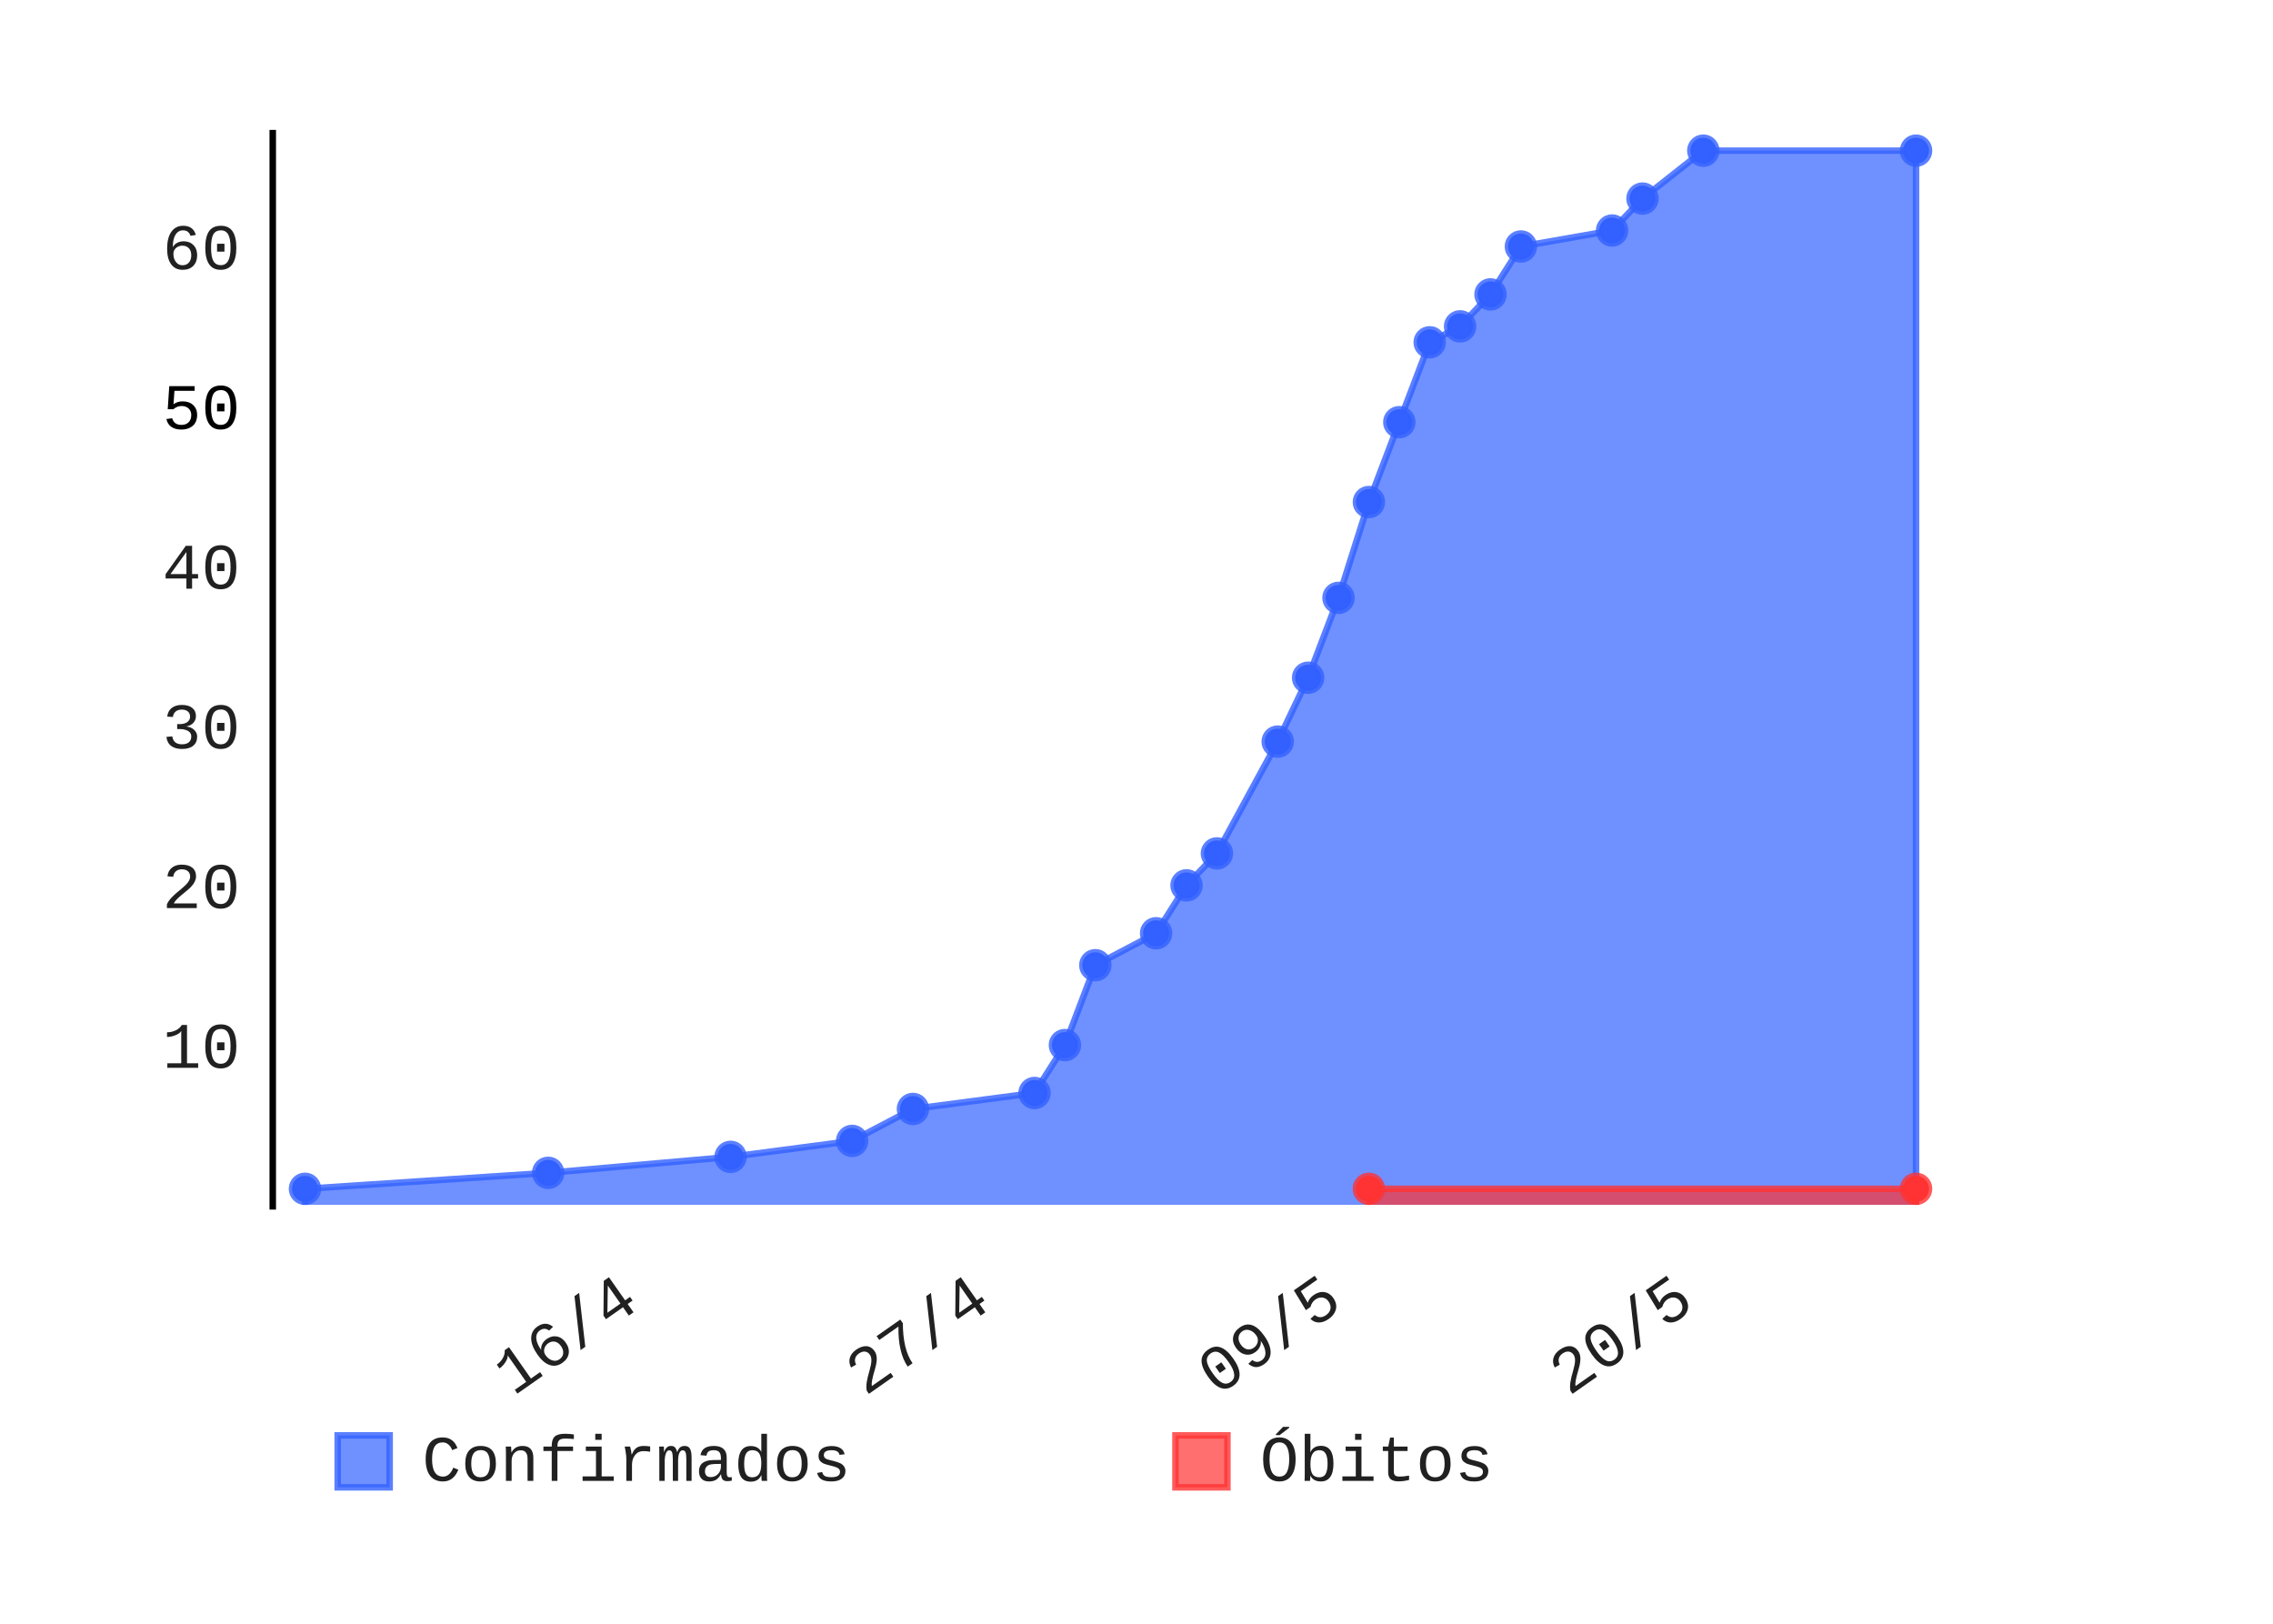
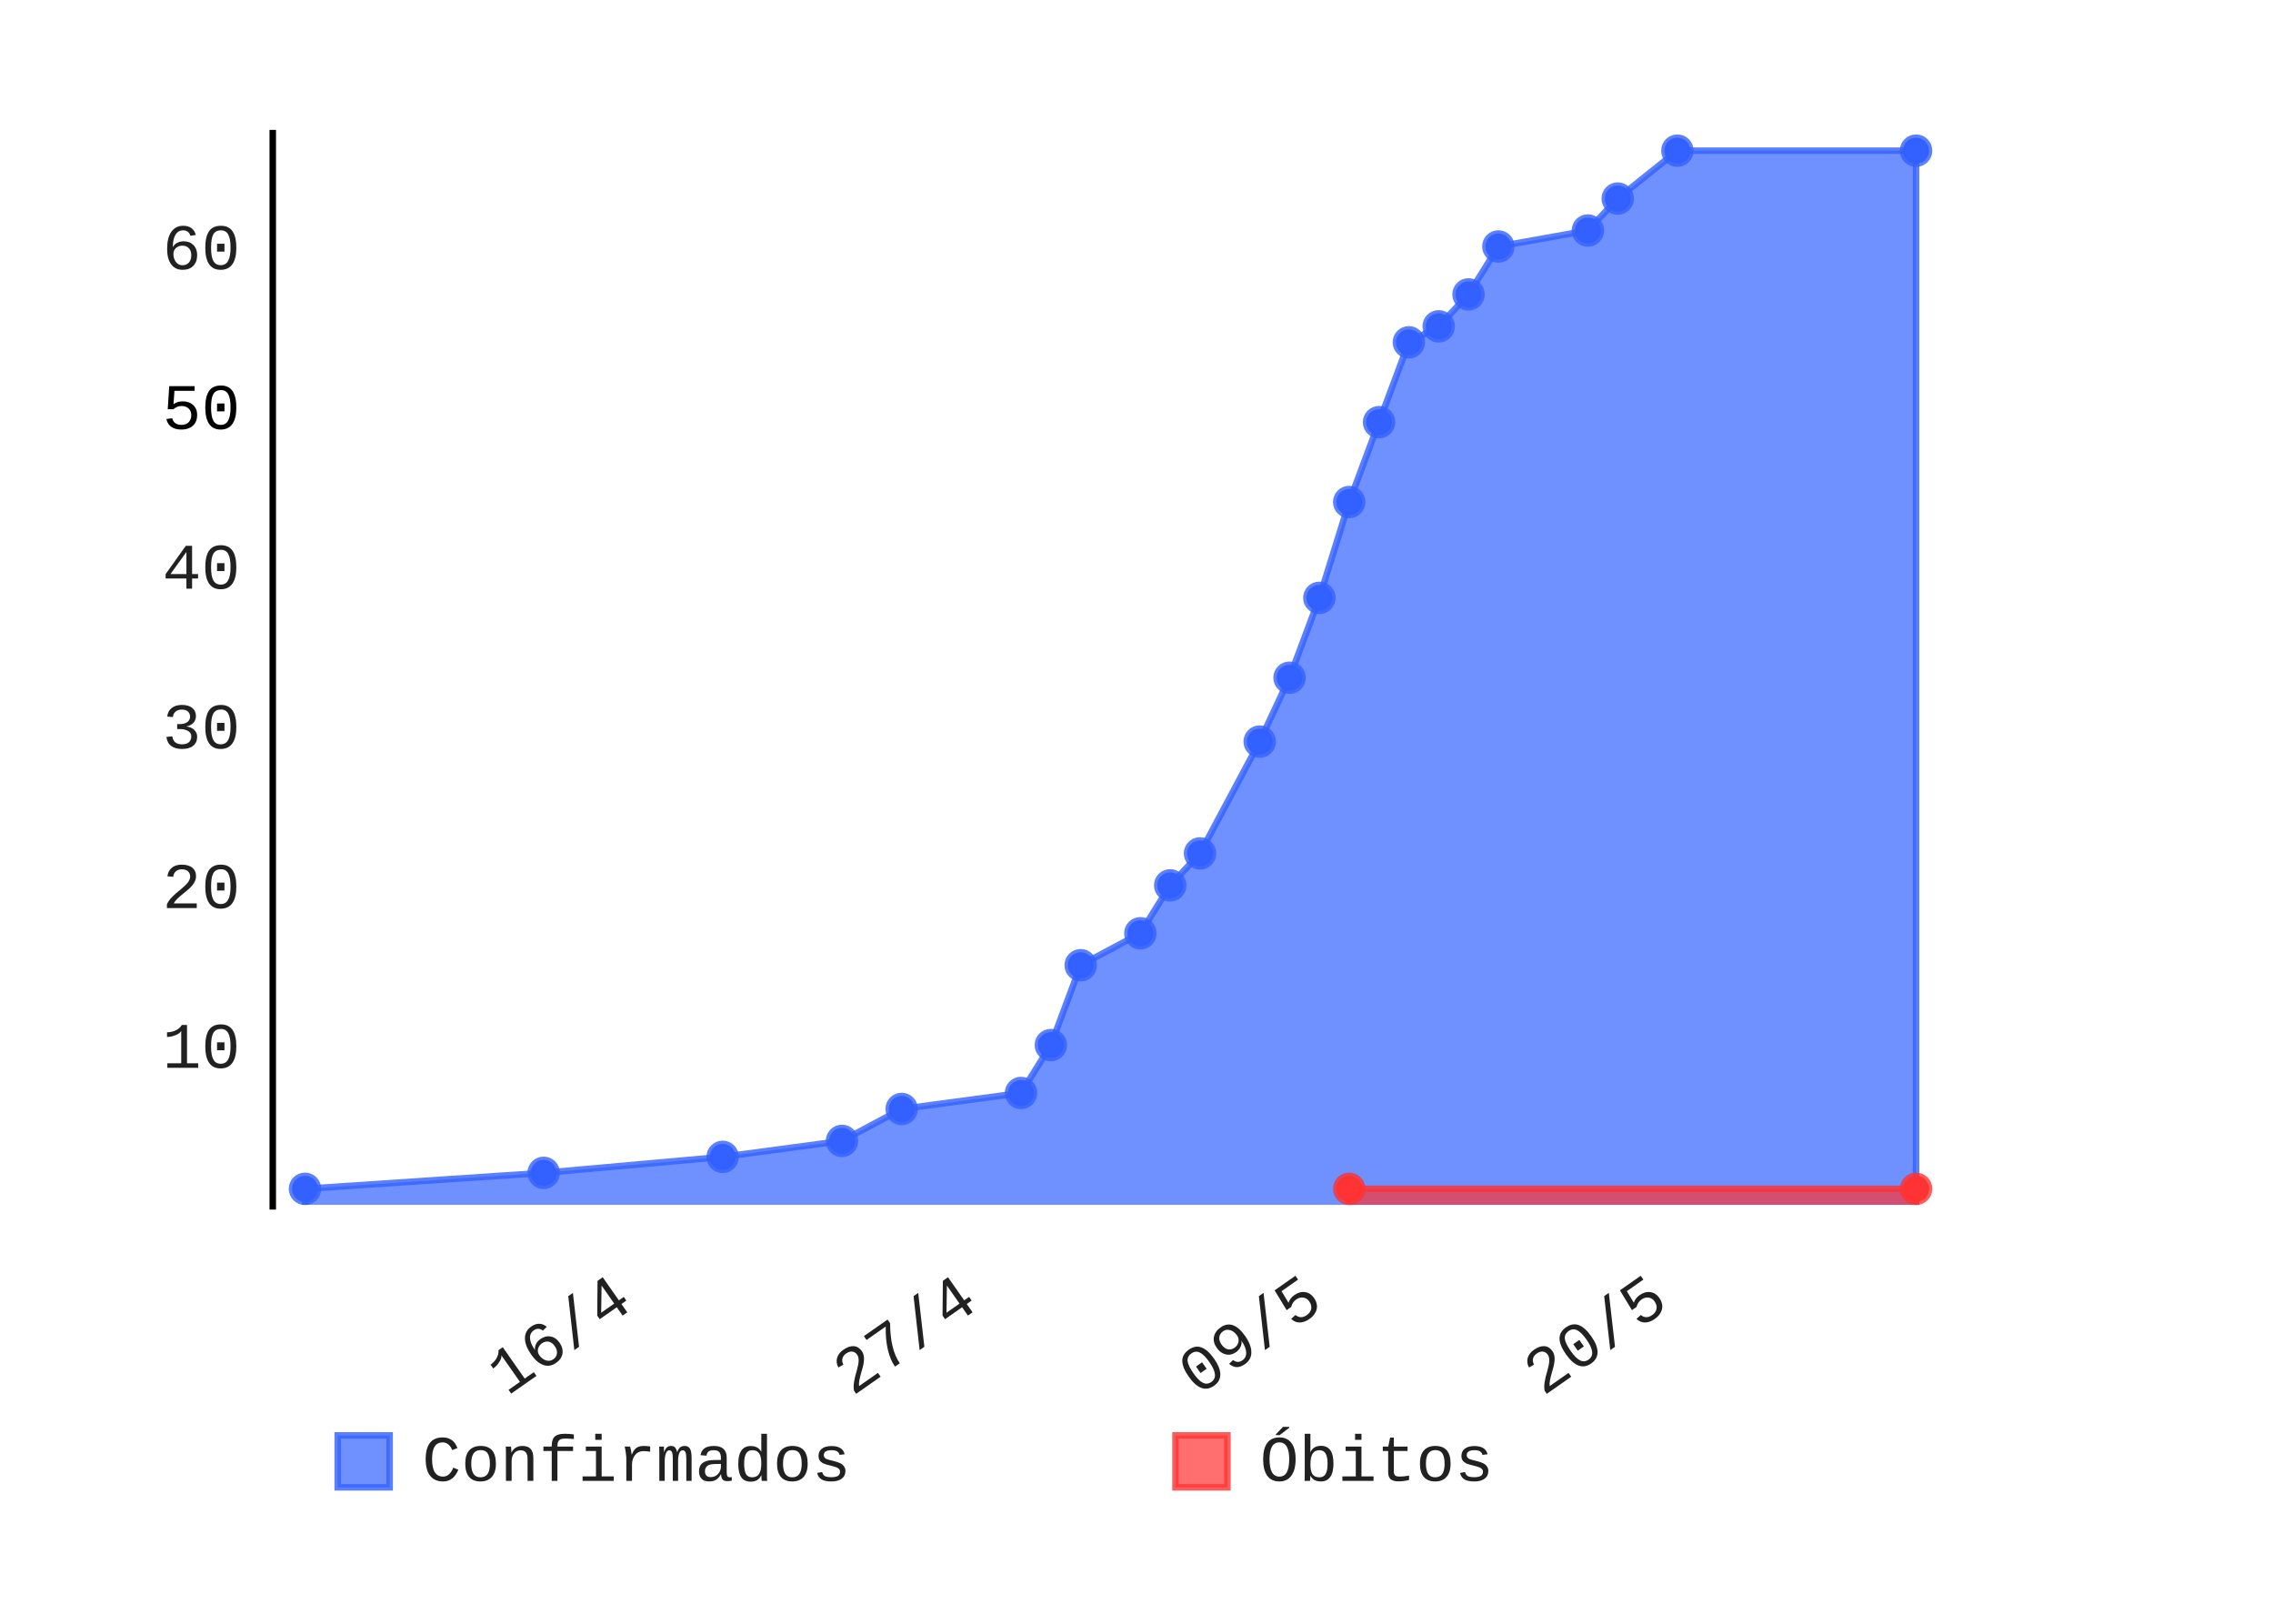
- <svg xmlns="http://www.w3.org/2000/svg" id="chart-9978cb75-4159-4e85-b5b6-ad2e97c7995a" class="pygal-chart" viewBox="0 0 350 250" width="350" height="250">
+ <svg xmlns="http://www.w3.org/2000/svg" id="chart-1b4bf2b7-a88b-473e-90cd-cf122afef20a" class="pygal-chart" viewBox="0 0 350 250" width="350" height="250">
  <defs>
-     <style type="text/css">#chart-9978cb75-4159-4e85-b5b6-ad2e97c7995a{-webkit-user-select:none;-webkit-font-smoothing:antialiased;font-family:Consolas,"Liberation Mono",Menlo,Courier,monospace}#chart-9978cb75-4159-4e85-b5b6-ad2e97c7995a .title{font-family:Consolas,"Liberation Mono",Menlo,Courier,monospace;font-size:8px}#chart-9978cb75-4159-4e85-b5b6-ad2e97c7995a .legends .legend text{font-family:Consolas,"Liberation Mono",Menlo,Courier,monospace;font-size:10px}#chart-9978cb75-4159-4e85-b5b6-ad2e97c7995a .axis text{font-family:Consolas,"Liberation Mono",Menlo,Courier,monospace;font-size:10px}#chart-9978cb75-4159-4e85-b5b6-ad2e97c7995a .axis text.major{font-family:Consolas,"Liberation Mono",Menlo,Courier,monospace;font-size:10px}#chart-9978cb75-4159-4e85-b5b6-ad2e97c7995a .text-overlay text.value{font-family:Consolas,"Liberation Mono",Menlo,Courier,monospace;font-size:16px}#chart-9978cb75-4159-4e85-b5b6-ad2e97c7995a .text-overlay text.label{font-family:Consolas,"Liberation Mono",Menlo,Courier,monospace;font-size:10px}#chart-9978cb75-4159-4e85-b5b6-ad2e97c7995a .tooltip{font-family:Consolas,"Liberation Mono",Menlo,Courier,monospace;font-size:12px}#chart-9978cb75-4159-4e85-b5b6-ad2e97c7995a text.no_data{font-family:Consolas,"Liberation Mono",Menlo,Courier,monospace;font-size:64px}
- #chart-9978cb75-4159-4e85-b5b6-ad2e97c7995a{background-color:transparent}#chart-9978cb75-4159-4e85-b5b6-ad2e97c7995a path,#chart-9978cb75-4159-4e85-b5b6-ad2e97c7995a line,#chart-9978cb75-4159-4e85-b5b6-ad2e97c7995a rect,#chart-9978cb75-4159-4e85-b5b6-ad2e97c7995a circle{-webkit-transition:150ms;-moz-transition:150ms;transition:150ms}#chart-9978cb75-4159-4e85-b5b6-ad2e97c7995a .graph &gt; .background{fill:transparent}#chart-9978cb75-4159-4e85-b5b6-ad2e97c7995a .plot &gt; .background{fill:rgba(255,255,255,1)}#chart-9978cb75-4159-4e85-b5b6-ad2e97c7995a .graph{fill:rgba(0,0,0,.87)}#chart-9978cb75-4159-4e85-b5b6-ad2e97c7995a text.no_data{fill:rgba(0,0,0,1)}#chart-9978cb75-4159-4e85-b5b6-ad2e97c7995a .title{fill:rgba(0,0,0,1)}#chart-9978cb75-4159-4e85-b5b6-ad2e97c7995a .legends .legend text{fill:rgba(0,0,0,.87)}#chart-9978cb75-4159-4e85-b5b6-ad2e97c7995a .legends .legend:hover text{fill:rgba(0,0,0,1)}#chart-9978cb75-4159-4e85-b5b6-ad2e97c7995a .axis .line{stroke:rgba(0,0,0,1)}#chart-9978cb75-4159-4e85-b5b6-ad2e97c7995a .axis .guide.line{stroke:rgba(0,0,0,.54)}#chart-9978cb75-4159-4e85-b5b6-ad2e97c7995a .axis .major.line{stroke:rgba(0,0,0,.87)}#chart-9978cb75-4159-4e85-b5b6-ad2e97c7995a .axis text.major{fill:rgba(0,0,0,1)}#chart-9978cb75-4159-4e85-b5b6-ad2e97c7995a .axis.y .guides:hover .guide.line,#chart-9978cb75-4159-4e85-b5b6-ad2e97c7995a .line-graph .axis.x .guides:hover .guide.line,#chart-9978cb75-4159-4e85-b5b6-ad2e97c7995a .stackedline-graph .axis.x .guides:hover .guide.line,#chart-9978cb75-4159-4e85-b5b6-ad2e97c7995a .xy-graph .axis.x .guides:hover .guide.line{stroke:rgba(0,0,0,1)}#chart-9978cb75-4159-4e85-b5b6-ad2e97c7995a .axis .guides:hover text{fill:rgba(0,0,0,1)}#chart-9978cb75-4159-4e85-b5b6-ad2e97c7995a .reactive{fill-opacity:.7;stroke-opacity:.8}#chart-9978cb75-4159-4e85-b5b6-ad2e97c7995a .ci{stroke:rgba(0,0,0,.87)}#chart-9978cb75-4159-4e85-b5b6-ad2e97c7995a .reactive.active,#chart-9978cb75-4159-4e85-b5b6-ad2e97c7995a .active .reactive{fill-opacity:.8;stroke-opacity:.9;stroke-width:4}#chart-9978cb75-4159-4e85-b5b6-ad2e97c7995a .ci .reactive.active{stroke-width:1.5}#chart-9978cb75-4159-4e85-b5b6-ad2e97c7995a .series text{fill:rgba(0,0,0,1)}#chart-9978cb75-4159-4e85-b5b6-ad2e97c7995a .tooltip rect{fill:rgba(255,255,255,1);stroke:rgba(0,0,0,1);-webkit-transition:opacity 150ms;-moz-transition:opacity 150ms;transition:opacity 150ms}#chart-9978cb75-4159-4e85-b5b6-ad2e97c7995a .tooltip .label{fill:rgba(0,0,0,.87)}#chart-9978cb75-4159-4e85-b5b6-ad2e97c7995a .tooltip .label{fill:rgba(0,0,0,.87)}#chart-9978cb75-4159-4e85-b5b6-ad2e97c7995a .tooltip .legend{font-size:.8em;fill:rgba(0,0,0,.54)}#chart-9978cb75-4159-4e85-b5b6-ad2e97c7995a .tooltip .x_label{font-size:.6em;fill:rgba(0,0,0,1)}#chart-9978cb75-4159-4e85-b5b6-ad2e97c7995a .tooltip .xlink{font-size:.5em;text-decoration:underline}#chart-9978cb75-4159-4e85-b5b6-ad2e97c7995a .tooltip .value{font-size:1.5em}#chart-9978cb75-4159-4e85-b5b6-ad2e97c7995a .bound{font-size:.5em}#chart-9978cb75-4159-4e85-b5b6-ad2e97c7995a .max-value{font-size:.75em;fill:rgba(0,0,0,.54)}#chart-9978cb75-4159-4e85-b5b6-ad2e97c7995a .map-element{fill:rgba(255,255,255,1);stroke:rgba(0,0,0,.54) !important}#chart-9978cb75-4159-4e85-b5b6-ad2e97c7995a .map-element .reactive{fill-opacity:inherit;stroke-opacity:inherit}#chart-9978cb75-4159-4e85-b5b6-ad2e97c7995a .color-0,#chart-9978cb75-4159-4e85-b5b6-ad2e97c7995a .color-0 a:visited{stroke:#3361FF;fill:#3361FF}#chart-9978cb75-4159-4e85-b5b6-ad2e97c7995a .color-1,#chart-9978cb75-4159-4e85-b5b6-ad2e97c7995a .color-1 a:visited{stroke:#FF3333;fill:#FF3333}#chart-9978cb75-4159-4e85-b5b6-ad2e97c7995a .text-overlay .color-0 text{fill:black}#chart-9978cb75-4159-4e85-b5b6-ad2e97c7995a .text-overlay .color-1 text{fill:black}
- #chart-9978cb75-4159-4e85-b5b6-ad2e97c7995a text.no_data{text-anchor:middle}#chart-9978cb75-4159-4e85-b5b6-ad2e97c7995a .guide.line{fill:none}#chart-9978cb75-4159-4e85-b5b6-ad2e97c7995a .centered{text-anchor:middle}#chart-9978cb75-4159-4e85-b5b6-ad2e97c7995a .title{text-anchor:middle}#chart-9978cb75-4159-4e85-b5b6-ad2e97c7995a .legends .legend text{fill-opacity:1}#chart-9978cb75-4159-4e85-b5b6-ad2e97c7995a .axis.x text{text-anchor:middle}#chart-9978cb75-4159-4e85-b5b6-ad2e97c7995a .axis.x:not(.web) text[transform]{text-anchor:start}#chart-9978cb75-4159-4e85-b5b6-ad2e97c7995a .axis.x:not(.web) text[transform].backwards{text-anchor:end}#chart-9978cb75-4159-4e85-b5b6-ad2e97c7995a .axis.y text{text-anchor:end}#chart-9978cb75-4159-4e85-b5b6-ad2e97c7995a .axis.y text[transform].backwards{text-anchor:start}#chart-9978cb75-4159-4e85-b5b6-ad2e97c7995a .axis.y2 text{text-anchor:start}#chart-9978cb75-4159-4e85-b5b6-ad2e97c7995a .axis.y2 text[transform].backwards{text-anchor:end}#chart-9978cb75-4159-4e85-b5b6-ad2e97c7995a .axis .guide.line{stroke-dasharray:4,4}#chart-9978cb75-4159-4e85-b5b6-ad2e97c7995a .axis .major.guide.line{stroke-dasharray:6,6}#chart-9978cb75-4159-4e85-b5b6-ad2e97c7995a .horizontal .axis.y .guide.line,#chart-9978cb75-4159-4e85-b5b6-ad2e97c7995a .horizontal .axis.y2 .guide.line,#chart-9978cb75-4159-4e85-b5b6-ad2e97c7995a .vertical .axis.x .guide.line{opacity:0}#chart-9978cb75-4159-4e85-b5b6-ad2e97c7995a .horizontal .axis.always_show .guide.line,#chart-9978cb75-4159-4e85-b5b6-ad2e97c7995a .vertical .axis.always_show .guide.line{opacity:1 !important}#chart-9978cb75-4159-4e85-b5b6-ad2e97c7995a .axis.y .guides:hover .guide.line,#chart-9978cb75-4159-4e85-b5b6-ad2e97c7995a .axis.y2 .guides:hover .guide.line,#chart-9978cb75-4159-4e85-b5b6-ad2e97c7995a .axis.x .guides:hover .guide.line{opacity:1}#chart-9978cb75-4159-4e85-b5b6-ad2e97c7995a .axis .guides:hover text{opacity:1}#chart-9978cb75-4159-4e85-b5b6-ad2e97c7995a .nofill{fill:none}#chart-9978cb75-4159-4e85-b5b6-ad2e97c7995a .subtle-fill{fill-opacity:.2}#chart-9978cb75-4159-4e85-b5b6-ad2e97c7995a .dot{stroke-width:1px;fill-opacity:1}#chart-9978cb75-4159-4e85-b5b6-ad2e97c7995a .dot.active{stroke-width:5px}#chart-9978cb75-4159-4e85-b5b6-ad2e97c7995a .dot.negative{fill:transparent}#chart-9978cb75-4159-4e85-b5b6-ad2e97c7995a text,#chart-9978cb75-4159-4e85-b5b6-ad2e97c7995a tspan{stroke:none !important}#chart-9978cb75-4159-4e85-b5b6-ad2e97c7995a .series text.active{opacity:1}#chart-9978cb75-4159-4e85-b5b6-ad2e97c7995a .tooltip rect{fill-opacity:.95;stroke-width:.5}#chart-9978cb75-4159-4e85-b5b6-ad2e97c7995a .tooltip text{fill-opacity:1}#chart-9978cb75-4159-4e85-b5b6-ad2e97c7995a .showable{visibility:hidden}#chart-9978cb75-4159-4e85-b5b6-ad2e97c7995a .showable.shown{visibility:visible}#chart-9978cb75-4159-4e85-b5b6-ad2e97c7995a .gauge-background{fill:rgba(229,229,229,1);stroke:none}#chart-9978cb75-4159-4e85-b5b6-ad2e97c7995a .bg-lines{stroke:transparent;stroke-width:2px}</style>
+     <style type="text/css">#chart-1b4bf2b7-a88b-473e-90cd-cf122afef20a{-webkit-user-select:none;-webkit-font-smoothing:antialiased;font-family:Consolas,"Liberation Mono",Menlo,Courier,monospace}#chart-1b4bf2b7-a88b-473e-90cd-cf122afef20a .title{font-family:Consolas,"Liberation Mono",Menlo,Courier,monospace;font-size:8px}#chart-1b4bf2b7-a88b-473e-90cd-cf122afef20a .legends .legend text{font-family:Consolas,"Liberation Mono",Menlo,Courier,monospace;font-size:10px}#chart-1b4bf2b7-a88b-473e-90cd-cf122afef20a .axis text{font-family:Consolas,"Liberation Mono",Menlo,Courier,monospace;font-size:10px}#chart-1b4bf2b7-a88b-473e-90cd-cf122afef20a .axis text.major{font-family:Consolas,"Liberation Mono",Menlo,Courier,monospace;font-size:10px}#chart-1b4bf2b7-a88b-473e-90cd-cf122afef20a .text-overlay text.value{font-family:Consolas,"Liberation Mono",Menlo,Courier,monospace;font-size:16px}#chart-1b4bf2b7-a88b-473e-90cd-cf122afef20a .text-overlay text.label{font-family:Consolas,"Liberation Mono",Menlo,Courier,monospace;font-size:10px}#chart-1b4bf2b7-a88b-473e-90cd-cf122afef20a .tooltip{font-family:Consolas,"Liberation Mono",Menlo,Courier,monospace;font-size:12px}#chart-1b4bf2b7-a88b-473e-90cd-cf122afef20a text.no_data{font-family:Consolas,"Liberation Mono",Menlo,Courier,monospace;font-size:64px}
+ #chart-1b4bf2b7-a88b-473e-90cd-cf122afef20a{background-color:transparent}#chart-1b4bf2b7-a88b-473e-90cd-cf122afef20a path,#chart-1b4bf2b7-a88b-473e-90cd-cf122afef20a line,#chart-1b4bf2b7-a88b-473e-90cd-cf122afef20a rect,#chart-1b4bf2b7-a88b-473e-90cd-cf122afef20a circle{-webkit-transition:150ms;-moz-transition:150ms;transition:150ms}#chart-1b4bf2b7-a88b-473e-90cd-cf122afef20a .graph &gt; .background{fill:transparent}#chart-1b4bf2b7-a88b-473e-90cd-cf122afef20a .plot &gt; .background{fill:rgba(255,255,255,1)}#chart-1b4bf2b7-a88b-473e-90cd-cf122afef20a .graph{fill:rgba(0,0,0,.87)}#chart-1b4bf2b7-a88b-473e-90cd-cf122afef20a text.no_data{fill:rgba(0,0,0,1)}#chart-1b4bf2b7-a88b-473e-90cd-cf122afef20a .title{fill:rgba(0,0,0,1)}#chart-1b4bf2b7-a88b-473e-90cd-cf122afef20a .legends .legend text{fill:rgba(0,0,0,.87)}#chart-1b4bf2b7-a88b-473e-90cd-cf122afef20a .legends .legend:hover text{fill:rgba(0,0,0,1)}#chart-1b4bf2b7-a88b-473e-90cd-cf122afef20a .axis .line{stroke:rgba(0,0,0,1)}#chart-1b4bf2b7-a88b-473e-90cd-cf122afef20a .axis .guide.line{stroke:rgba(0,0,0,.54)}#chart-1b4bf2b7-a88b-473e-90cd-cf122afef20a .axis .major.line{stroke:rgba(0,0,0,.87)}#chart-1b4bf2b7-a88b-473e-90cd-cf122afef20a .axis text.major{fill:rgba(0,0,0,1)}#chart-1b4bf2b7-a88b-473e-90cd-cf122afef20a .axis.y .guides:hover .guide.line,#chart-1b4bf2b7-a88b-473e-90cd-cf122afef20a .line-graph .axis.x .guides:hover .guide.line,#chart-1b4bf2b7-a88b-473e-90cd-cf122afef20a .stackedline-graph .axis.x .guides:hover .guide.line,#chart-1b4bf2b7-a88b-473e-90cd-cf122afef20a .xy-graph .axis.x .guides:hover .guide.line{stroke:rgba(0,0,0,1)}#chart-1b4bf2b7-a88b-473e-90cd-cf122afef20a .axis .guides:hover text{fill:rgba(0,0,0,1)}#chart-1b4bf2b7-a88b-473e-90cd-cf122afef20a .reactive{fill-opacity:.7;stroke-opacity:.8}#chart-1b4bf2b7-a88b-473e-90cd-cf122afef20a .ci{stroke:rgba(0,0,0,.87)}#chart-1b4bf2b7-a88b-473e-90cd-cf122afef20a .reactive.active,#chart-1b4bf2b7-a88b-473e-90cd-cf122afef20a .active .reactive{fill-opacity:.8;stroke-opacity:.9;stroke-width:4}#chart-1b4bf2b7-a88b-473e-90cd-cf122afef20a .ci .reactive.active{stroke-width:1.5}#chart-1b4bf2b7-a88b-473e-90cd-cf122afef20a .series text{fill:rgba(0,0,0,1)}#chart-1b4bf2b7-a88b-473e-90cd-cf122afef20a .tooltip rect{fill:rgba(255,255,255,1);stroke:rgba(0,0,0,1);-webkit-transition:opacity 150ms;-moz-transition:opacity 150ms;transition:opacity 150ms}#chart-1b4bf2b7-a88b-473e-90cd-cf122afef20a .tooltip .label{fill:rgba(0,0,0,.87)}#chart-1b4bf2b7-a88b-473e-90cd-cf122afef20a .tooltip .label{fill:rgba(0,0,0,.87)}#chart-1b4bf2b7-a88b-473e-90cd-cf122afef20a .tooltip .legend{font-size:.8em;fill:rgba(0,0,0,.54)}#chart-1b4bf2b7-a88b-473e-90cd-cf122afef20a .tooltip .x_label{font-size:.6em;fill:rgba(0,0,0,1)}#chart-1b4bf2b7-a88b-473e-90cd-cf122afef20a .tooltip .xlink{font-size:.5em;text-decoration:underline}#chart-1b4bf2b7-a88b-473e-90cd-cf122afef20a .tooltip .value{font-size:1.5em}#chart-1b4bf2b7-a88b-473e-90cd-cf122afef20a .bound{font-size:.5em}#chart-1b4bf2b7-a88b-473e-90cd-cf122afef20a .max-value{font-size:.75em;fill:rgba(0,0,0,.54)}#chart-1b4bf2b7-a88b-473e-90cd-cf122afef20a .map-element{fill:rgba(255,255,255,1);stroke:rgba(0,0,0,.54) !important}#chart-1b4bf2b7-a88b-473e-90cd-cf122afef20a .map-element .reactive{fill-opacity:inherit;stroke-opacity:inherit}#chart-1b4bf2b7-a88b-473e-90cd-cf122afef20a .color-0,#chart-1b4bf2b7-a88b-473e-90cd-cf122afef20a .color-0 a:visited{stroke:#3361FF;fill:#3361FF}#chart-1b4bf2b7-a88b-473e-90cd-cf122afef20a .color-1,#chart-1b4bf2b7-a88b-473e-90cd-cf122afef20a .color-1 a:visited{stroke:#FF3333;fill:#FF3333}#chart-1b4bf2b7-a88b-473e-90cd-cf122afef20a .text-overlay .color-0 text{fill:black}#chart-1b4bf2b7-a88b-473e-90cd-cf122afef20a .text-overlay .color-1 text{fill:black}
+ #chart-1b4bf2b7-a88b-473e-90cd-cf122afef20a text.no_data{text-anchor:middle}#chart-1b4bf2b7-a88b-473e-90cd-cf122afef20a .guide.line{fill:none}#chart-1b4bf2b7-a88b-473e-90cd-cf122afef20a .centered{text-anchor:middle}#chart-1b4bf2b7-a88b-473e-90cd-cf122afef20a .title{text-anchor:middle}#chart-1b4bf2b7-a88b-473e-90cd-cf122afef20a .legends .legend text{fill-opacity:1}#chart-1b4bf2b7-a88b-473e-90cd-cf122afef20a .axis.x text{text-anchor:middle}#chart-1b4bf2b7-a88b-473e-90cd-cf122afef20a .axis.x:not(.web) text[transform]{text-anchor:start}#chart-1b4bf2b7-a88b-473e-90cd-cf122afef20a .axis.x:not(.web) text[transform].backwards{text-anchor:end}#chart-1b4bf2b7-a88b-473e-90cd-cf122afef20a .axis.y text{text-anchor:end}#chart-1b4bf2b7-a88b-473e-90cd-cf122afef20a .axis.y text[transform].backwards{text-anchor:start}#chart-1b4bf2b7-a88b-473e-90cd-cf122afef20a .axis.y2 text{text-anchor:start}#chart-1b4bf2b7-a88b-473e-90cd-cf122afef20a .axis.y2 text[transform].backwards{text-anchor:end}#chart-1b4bf2b7-a88b-473e-90cd-cf122afef20a .axis .guide.line{stroke-dasharray:4,4}#chart-1b4bf2b7-a88b-473e-90cd-cf122afef20a .axis .major.guide.line{stroke-dasharray:6,6}#chart-1b4bf2b7-a88b-473e-90cd-cf122afef20a .horizontal .axis.y .guide.line,#chart-1b4bf2b7-a88b-473e-90cd-cf122afef20a .horizontal .axis.y2 .guide.line,#chart-1b4bf2b7-a88b-473e-90cd-cf122afef20a .vertical .axis.x .guide.line{opacity:0}#chart-1b4bf2b7-a88b-473e-90cd-cf122afef20a .horizontal .axis.always_show .guide.line,#chart-1b4bf2b7-a88b-473e-90cd-cf122afef20a .vertical .axis.always_show .guide.line{opacity:1 !important}#chart-1b4bf2b7-a88b-473e-90cd-cf122afef20a .axis.y .guides:hover .guide.line,#chart-1b4bf2b7-a88b-473e-90cd-cf122afef20a .axis.y2 .guides:hover .guide.line,#chart-1b4bf2b7-a88b-473e-90cd-cf122afef20a .axis.x .guides:hover .guide.line{opacity:1}#chart-1b4bf2b7-a88b-473e-90cd-cf122afef20a .axis .guides:hover text{opacity:1}#chart-1b4bf2b7-a88b-473e-90cd-cf122afef20a .nofill{fill:none}#chart-1b4bf2b7-a88b-473e-90cd-cf122afef20a .subtle-fill{fill-opacity:.2}#chart-1b4bf2b7-a88b-473e-90cd-cf122afef20a .dot{stroke-width:1px;fill-opacity:1}#chart-1b4bf2b7-a88b-473e-90cd-cf122afef20a .dot.active{stroke-width:5px}#chart-1b4bf2b7-a88b-473e-90cd-cf122afef20a .dot.negative{fill:transparent}#chart-1b4bf2b7-a88b-473e-90cd-cf122afef20a text,#chart-1b4bf2b7-a88b-473e-90cd-cf122afef20a tspan{stroke:none !important}#chart-1b4bf2b7-a88b-473e-90cd-cf122afef20a .series text.active{opacity:1}#chart-1b4bf2b7-a88b-473e-90cd-cf122afef20a .tooltip rect{fill-opacity:.95;stroke-width:.5}#chart-1b4bf2b7-a88b-473e-90cd-cf122afef20a .tooltip text{fill-opacity:1}#chart-1b4bf2b7-a88b-473e-90cd-cf122afef20a .showable{visibility:hidden}#chart-1b4bf2b7-a88b-473e-90cd-cf122afef20a .showable.shown{visibility:visible}#chart-1b4bf2b7-a88b-473e-90cd-cf122afef20a .gauge-background{fill:rgba(229,229,229,1);stroke:none}#chart-1b4bf2b7-a88b-473e-90cd-cf122afef20a .bg-lines{stroke:transparent;stroke-width:2px}</style>
  </defs>
  <g class="graph datetimeline-graph vertical">
    <rect x="0" y="0" width="350" height="250" class="background" />
    <g transform="translate(42, 20)" class="plot">
      <rect x="0" y="0" width="258.0" height="166.234" class="background" />
      <g class="axis y">
        <g class="guides">
          <text x="-5" y="144.406" class="">10</text>
        </g>
        <g class="guides">
          <text x="-5" y="119.815" class="">20</text>
        </g>
        <g class="guides">
          <text x="-5" y="95.224" class="">30</text>
        </g>
        <g class="guides">
          <text x="-5" y="70.633" class="">40</text>
        </g>
        <g class="guides">
          <text x="-5" y="46.042" class="major">50</text>
        </g>
        <g class="guides">
          <text x="-5" y="21.451" class="">60</text>
        </g>
      </g>
      <g class="axis x">
        <path d="M0 0 v166.234" class="line" />
        <g class="guides">
-           <path d="M56.709 0 v166.234" class="guide line" />
-           <text x="56.709" y="181.234" class="backwards" transform="rotate(325 56.70924 181.2342)">16/4</text>
+           <path d="M55.751 0 v166.234" class="guide line" />
+           <text x="55.751" y="181.234" class="backwards" transform="rotate(325 55.75095 181.2342)">16/4</text>
        </g>
        <g class="guides">
-           <path d="M110.884 0 v166.234" class="guide line" />
-           <text x="110.884" y="181.234" class="backwards" transform="rotate(325 110.884 181.2342)">27/4</text>
+           <path d="M108.922 0 v166.234" class="guide line" />
+           <text x="108.922" y="181.234" class="backwards" transform="rotate(325 108.9224 181.2342)">27/4</text>
        </g>
        <g class="guides">
-           <path d="M165.059 0 v166.234" class="guide line" />
-           <text x="165.059" y="181.234" class="backwards" transform="rotate(325 165.0587 181.2342)">09/5</text>
+           <path d="M162.094 0 v166.234" class="guide line" />
+           <text x="162.094" y="181.234" class="backwards" transform="rotate(325 162.0939 181.2342)">09/5</text>
        </g>
        <g class="guides">
-           <path d="M219.233 0 v166.234" class="guide line" />
-           <text x="219.233" y="181.234" class="backwards" transform="rotate(325 219.2334 181.2342)">20/5</text>
+           <path d="M215.265 0 v166.234" class="guide line" />
+           <text x="215.265" y="181.234" class="backwards" transform="rotate(325 215.2654 181.2342)">20/5</text>
        </g>
      </g>
      <g class="series serie-0 color-0">
-         <path d="M4.962 165.496 L4.962 163.037 42.407 160.578 70.491 158.119 89.214 155.66 98.575 150.742 117.298 148.283 121.979 140.906 126.66 128.61 136.021 123.692 140.702 116.315 145.382 111.397 154.744 94.183 159.425 84.347 164.105 72.051 168.786 57.297 173.467 45.001 178.147 32.706 182.828 30.247 187.509 25.329 192.189 17.951 206.231 15.492 210.912 10.574 220.274 3.197 253.038 3.197 253.038 165.496" class="line reactive" />
+         <path d="M4.962 165.496 L4.962 163.037 41.714 160.578 69.278 158.119 87.654 155.66 96.842 150.742 115.218 148.283 119.812 140.906 124.406 128.61 133.594 123.692 138.188 116.315 142.782 111.397 151.97 94.183 156.564 84.347 161.158 72.051 165.752 57.297 170.346 45.001 174.94 32.706 179.534 30.247 184.128 25.329 188.722 17.951 202.504 15.492 207.098 10.574 216.286 3.197 253.038 3.197 253.038 165.496" class="line reactive" />
      </g>
      <g class="series serie-1 color-1">
-         <path d="M168.786 165.496 L168.786 163.037 253.038 163.037 253.038 165.496" class="line reactive" />
+         <path d="M165.752 165.496 L165.752 163.037 253.038 163.037 253.038 165.496" class="line reactive" />
      </g>
    </g>
    <g class="titles" />
    <g transform="translate(42, 20)" class="plot overlay">
      <g class="series serie-0 color-0">
        <g class="dots">
          <circle cx="4.962" cy="163.037" r="2" class="dot reactive tooltip-trigger" />
        </g>
        <g class="dots">
-           <circle cx="42.407" cy="160.578" r="2" class="dot reactive tooltip-trigger" />
+           <circle cx="41.714" cy="160.578" r="2" class="dot reactive tooltip-trigger" />
        </g>
        <g class="dots">
-           <circle cx="70.491" cy="158.119" r="2" class="dot reactive tooltip-trigger" />
+           <circle cx="69.278" cy="158.119" r="2" class="dot reactive tooltip-trigger" />
        </g>
        <g class="dots">
-           <circle cx="89.214" cy="155.66" r="2" class="dot reactive tooltip-trigger" />
+           <circle cx="87.654" cy="155.66" r="2" class="dot reactive tooltip-trigger" />
        </g>
        <g class="dots">
-           <circle cx="98.575" cy="150.742" r="2" class="dot reactive tooltip-trigger" />
+           <circle cx="96.842" cy="150.742" r="2" class="dot reactive tooltip-trigger" />
        </g>
        <g class="dots">
-           <circle cx="117.298" cy="148.283" r="2" class="dot reactive tooltip-trigger" />
+           <circle cx="115.218" cy="148.283" r="2" class="dot reactive tooltip-trigger" />
        </g>
        <g class="dots">
-           <circle cx="121.979" cy="140.906" r="2" class="dot reactive tooltip-trigger" />
+           <circle cx="119.812" cy="140.906" r="2" class="dot reactive tooltip-trigger" />
        </g>
        <g class="dots">
-           <circle cx="126.66" cy="128.61" r="2" class="dot reactive tooltip-trigger" />
+           <circle cx="124.406" cy="128.61" r="2" class="dot reactive tooltip-trigger" />
        </g>
        <g class="dots">
-           <circle cx="136.021" cy="123.692" r="2" class="dot reactive tooltip-trigger" />
+           <circle cx="133.594" cy="123.692" r="2" class="dot reactive tooltip-trigger" />
        </g>
        <g class="dots">
-           <circle cx="140.702" cy="116.315" r="2" class="dot reactive tooltip-trigger" />
+           <circle cx="138.188" cy="116.315" r="2" class="dot reactive tooltip-trigger" />
        </g>
        <g class="dots">
-           <circle cx="145.382" cy="111.397" r="2" class="dot reactive tooltip-trigger" />
+           <circle cx="142.782" cy="111.397" r="2" class="dot reactive tooltip-trigger" />
        </g>
        <g class="dots">
-           <circle cx="154.744" cy="94.183" r="2" class="dot reactive tooltip-trigger" />
+           <circle cx="151.97" cy="94.183" r="2" class="dot reactive tooltip-trigger" />
        </g>
        <g class="dots">
-           <circle cx="159.425" cy="84.347" r="2" class="dot reactive tooltip-trigger" />
+           <circle cx="156.564" cy="84.347" r="2" class="dot reactive tooltip-trigger" />
        </g>
        <g class="dots">
-           <circle cx="164.105" cy="72.051" r="2" class="dot reactive tooltip-trigger" />
+           <circle cx="161.158" cy="72.051" r="2" class="dot reactive tooltip-trigger" />
        </g>
        <g class="dots">
-           <circle cx="168.786" cy="57.297" r="2" class="dot reactive tooltip-trigger" />
+           <circle cx="165.752" cy="57.297" r="2" class="dot reactive tooltip-trigger" />
        </g>
        <g class="dots">
-           <circle cx="173.467" cy="45.001" r="2" class="dot reactive tooltip-trigger" />
+           <circle cx="170.346" cy="45.001" r="2" class="dot reactive tooltip-trigger" />
        </g>
        <g class="dots">
-           <circle cx="178.147" cy="32.706" r="2" class="dot reactive tooltip-trigger" />
+           <circle cx="174.94" cy="32.706" r="2" class="dot reactive tooltip-trigger" />
        </g>
        <g class="dots">
-           <circle cx="182.828" cy="30.247" r="2" class="dot reactive tooltip-trigger" />
+           <circle cx="179.534" cy="30.247" r="2" class="dot reactive tooltip-trigger" />
        </g>
        <g class="dots">
-           <circle cx="187.509" cy="25.329" r="2" class="dot reactive tooltip-trigger" />
+           <circle cx="184.128" cy="25.329" r="2" class="dot reactive tooltip-trigger" />
        </g>
        <g class="dots">
-           <circle cx="192.189" cy="17.951" r="2" class="dot reactive tooltip-trigger" />
+           <circle cx="188.722" cy="17.951" r="2" class="dot reactive tooltip-trigger" />
        </g>
        <g class="dots">
-           <circle cx="206.231" cy="15.492" r="2" class="dot reactive tooltip-trigger" />
+           <circle cx="202.504" cy="15.492" r="2" class="dot reactive tooltip-trigger" />
        </g>
        <g class="dots">
-           <circle cx="210.912" cy="10.574" r="2" class="dot reactive tooltip-trigger" />
+           <circle cx="207.098" cy="10.574" r="2" class="dot reactive tooltip-trigger" />
        </g>
        <g class="dots">
-           <circle cx="220.274" cy="3.197" r="2" class="dot reactive tooltip-trigger" />
+           <circle cx="216.286" cy="3.197" r="2" class="dot reactive tooltip-trigger" />
        </g>
        <g class="dots">
          <circle cx="253.038" cy="3.197" r="2" class="dot reactive tooltip-trigger" />
        </g>
      </g>
      <g class="series serie-1 color-1">
        <g class="dots">
-           <circle cx="168.786" cy="163.037" r="2" class="dot reactive tooltip-trigger" />
+           <circle cx="165.752" cy="163.037" r="2" class="dot reactive tooltip-trigger" />
        </g>
        <g class="dots">
          <circle cx="253.038" cy="163.037" r="2" class="dot reactive tooltip-trigger" />
        </g>
      </g>
    </g>
    <g transform="translate(42, 20)" class="plot text-overlay">
      <g class="series serie-0 color-0" />
      <g class="series serie-1 color-1" />
    </g>
    <g transform="translate(42, 20)" class="plot tooltip-overlay">
      <g transform="translate(0 0)" style="opacity: 0" class="tooltip">
        <rect rx="10" ry="10" width="0" height="0" class="tooltip-box" />
        <g class="text" />
      </g>
    </g>
    <g transform="translate(52, 220)" class="legends">
      <g id="activate-serie-0" class="legend reactive activate-serie">
        <rect x="0.0" y="1.0" width="8" height="8" class="color-0 reactive" />
        <text x="13.0" y="8.0">Confirmados</text>
      </g>
      <g id="activate-serie-1" class="legend reactive activate-serie">
        <rect x="129.0" y="1.0" width="8" height="8" class="color-1 reactive" />
        <text x="142.0" y="8.0">Óbitos</text>
      </g>
    </g>
  </g>
</svg>
